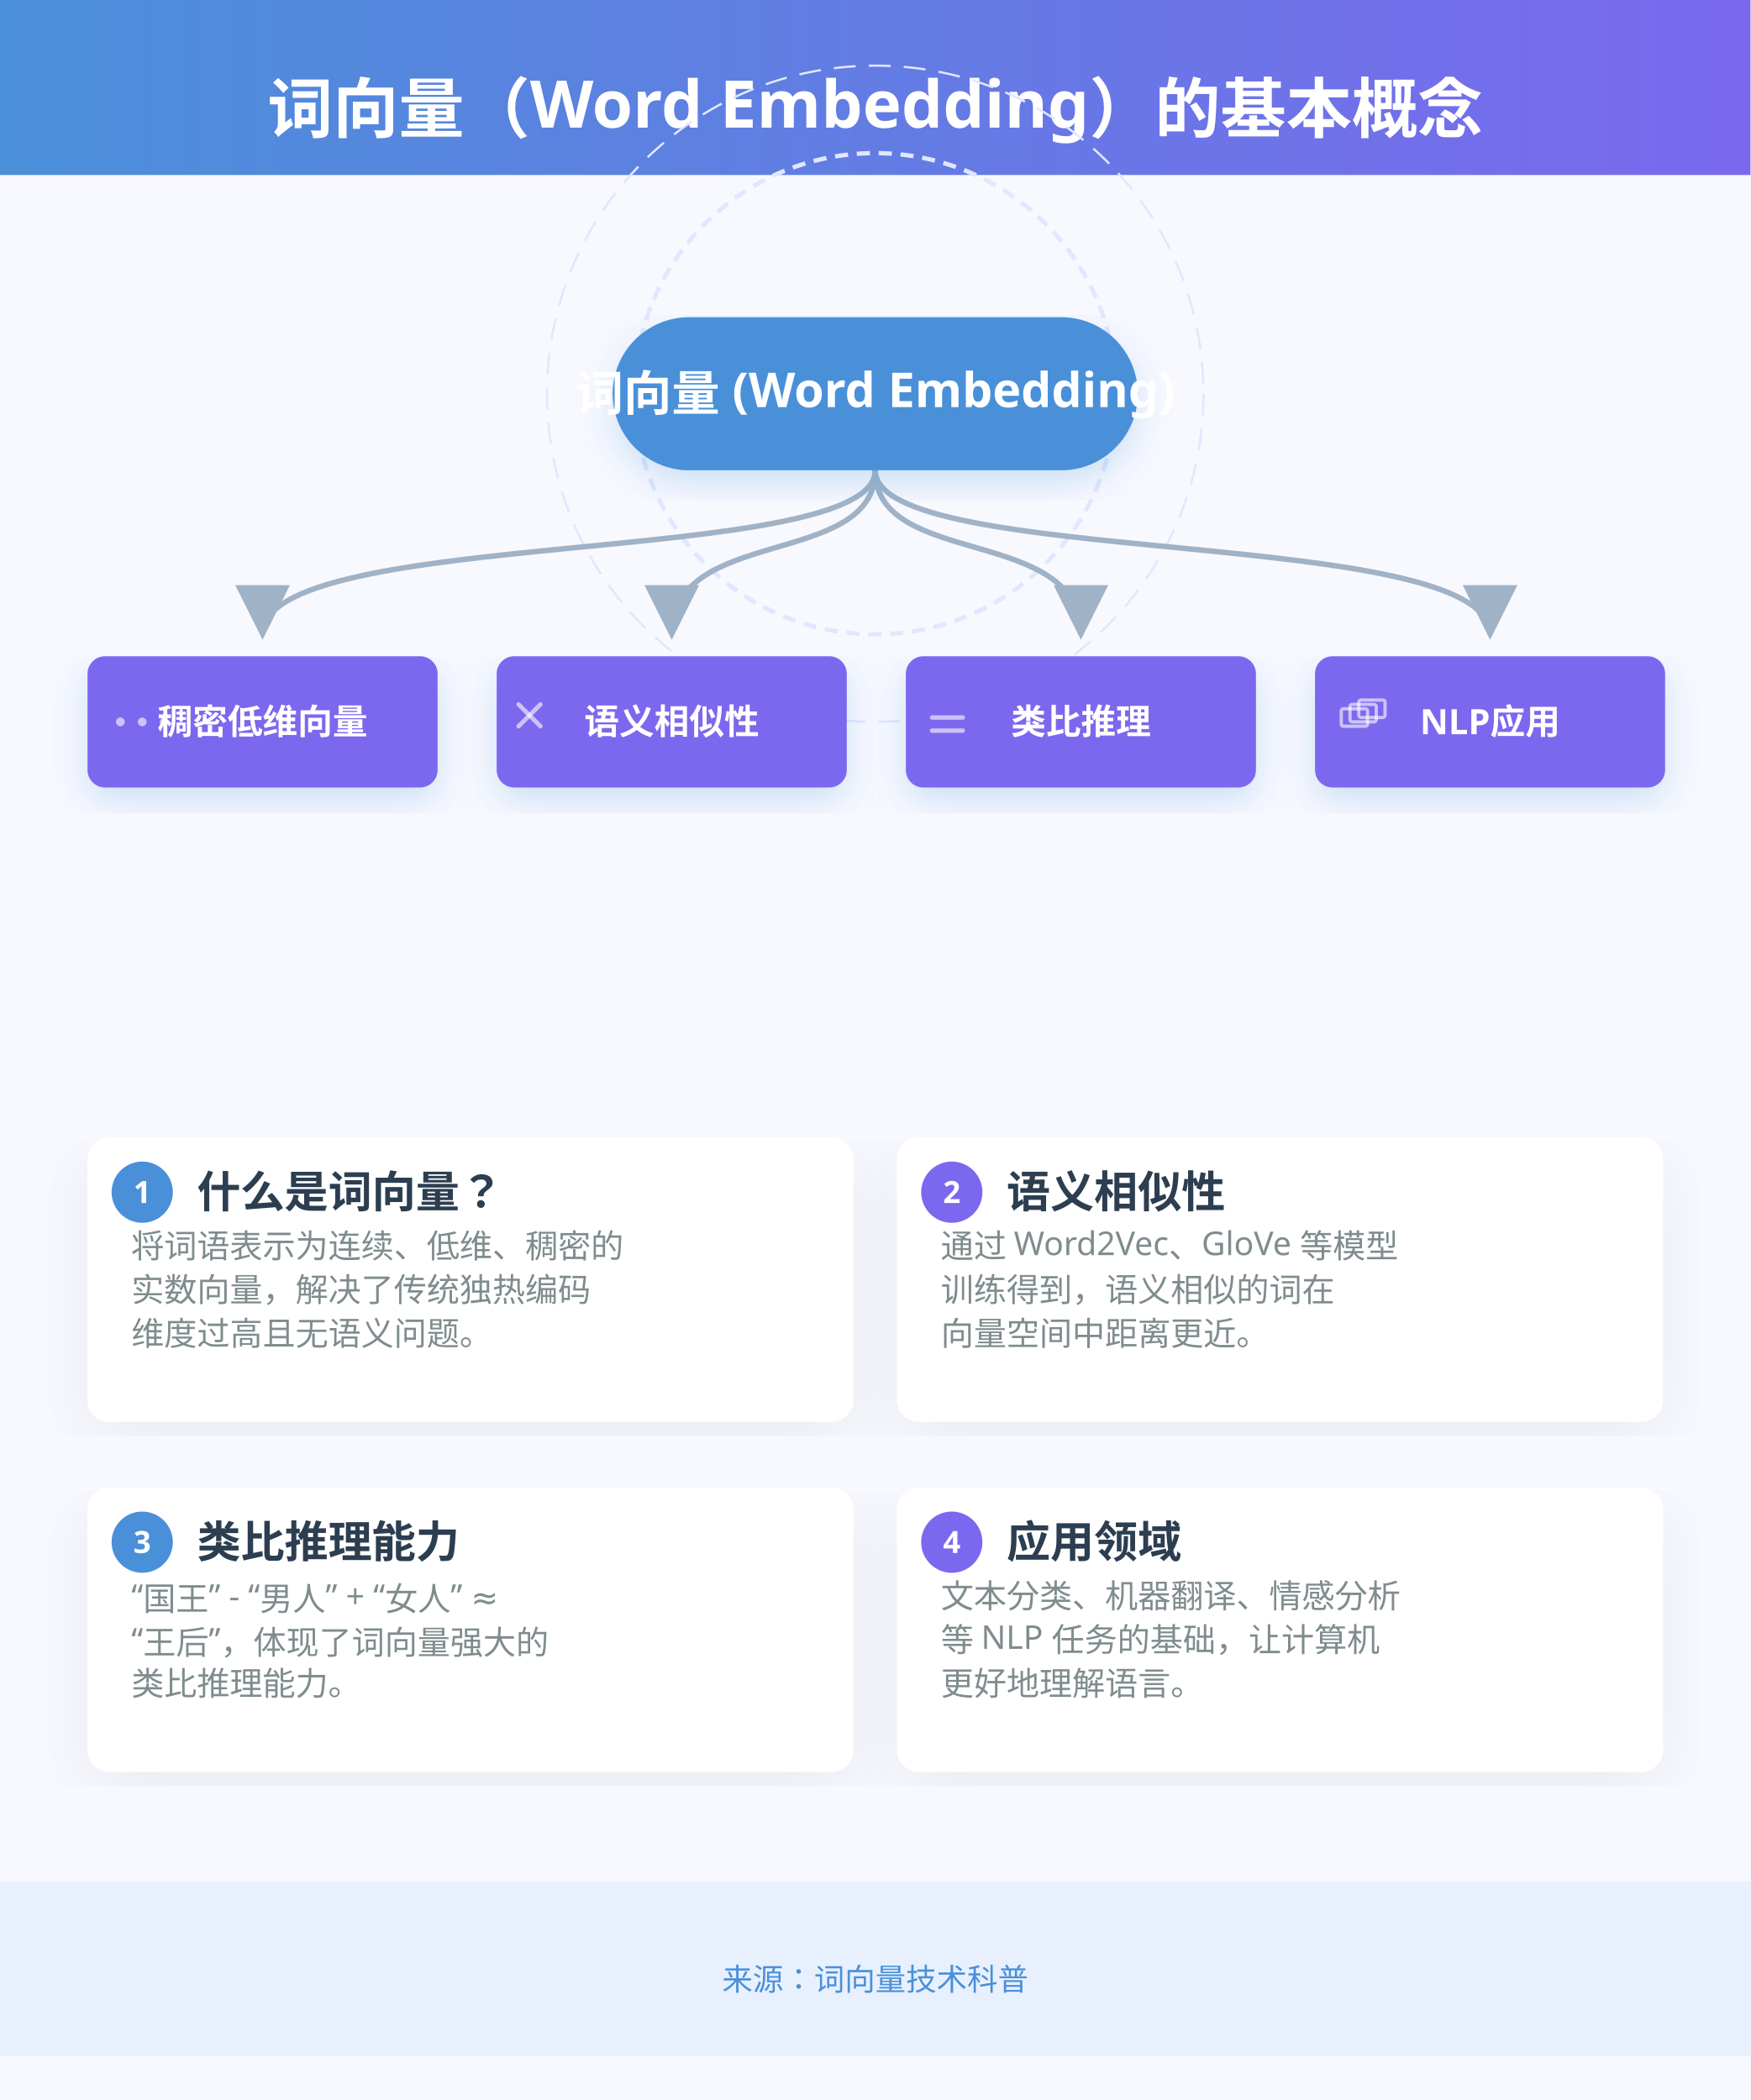
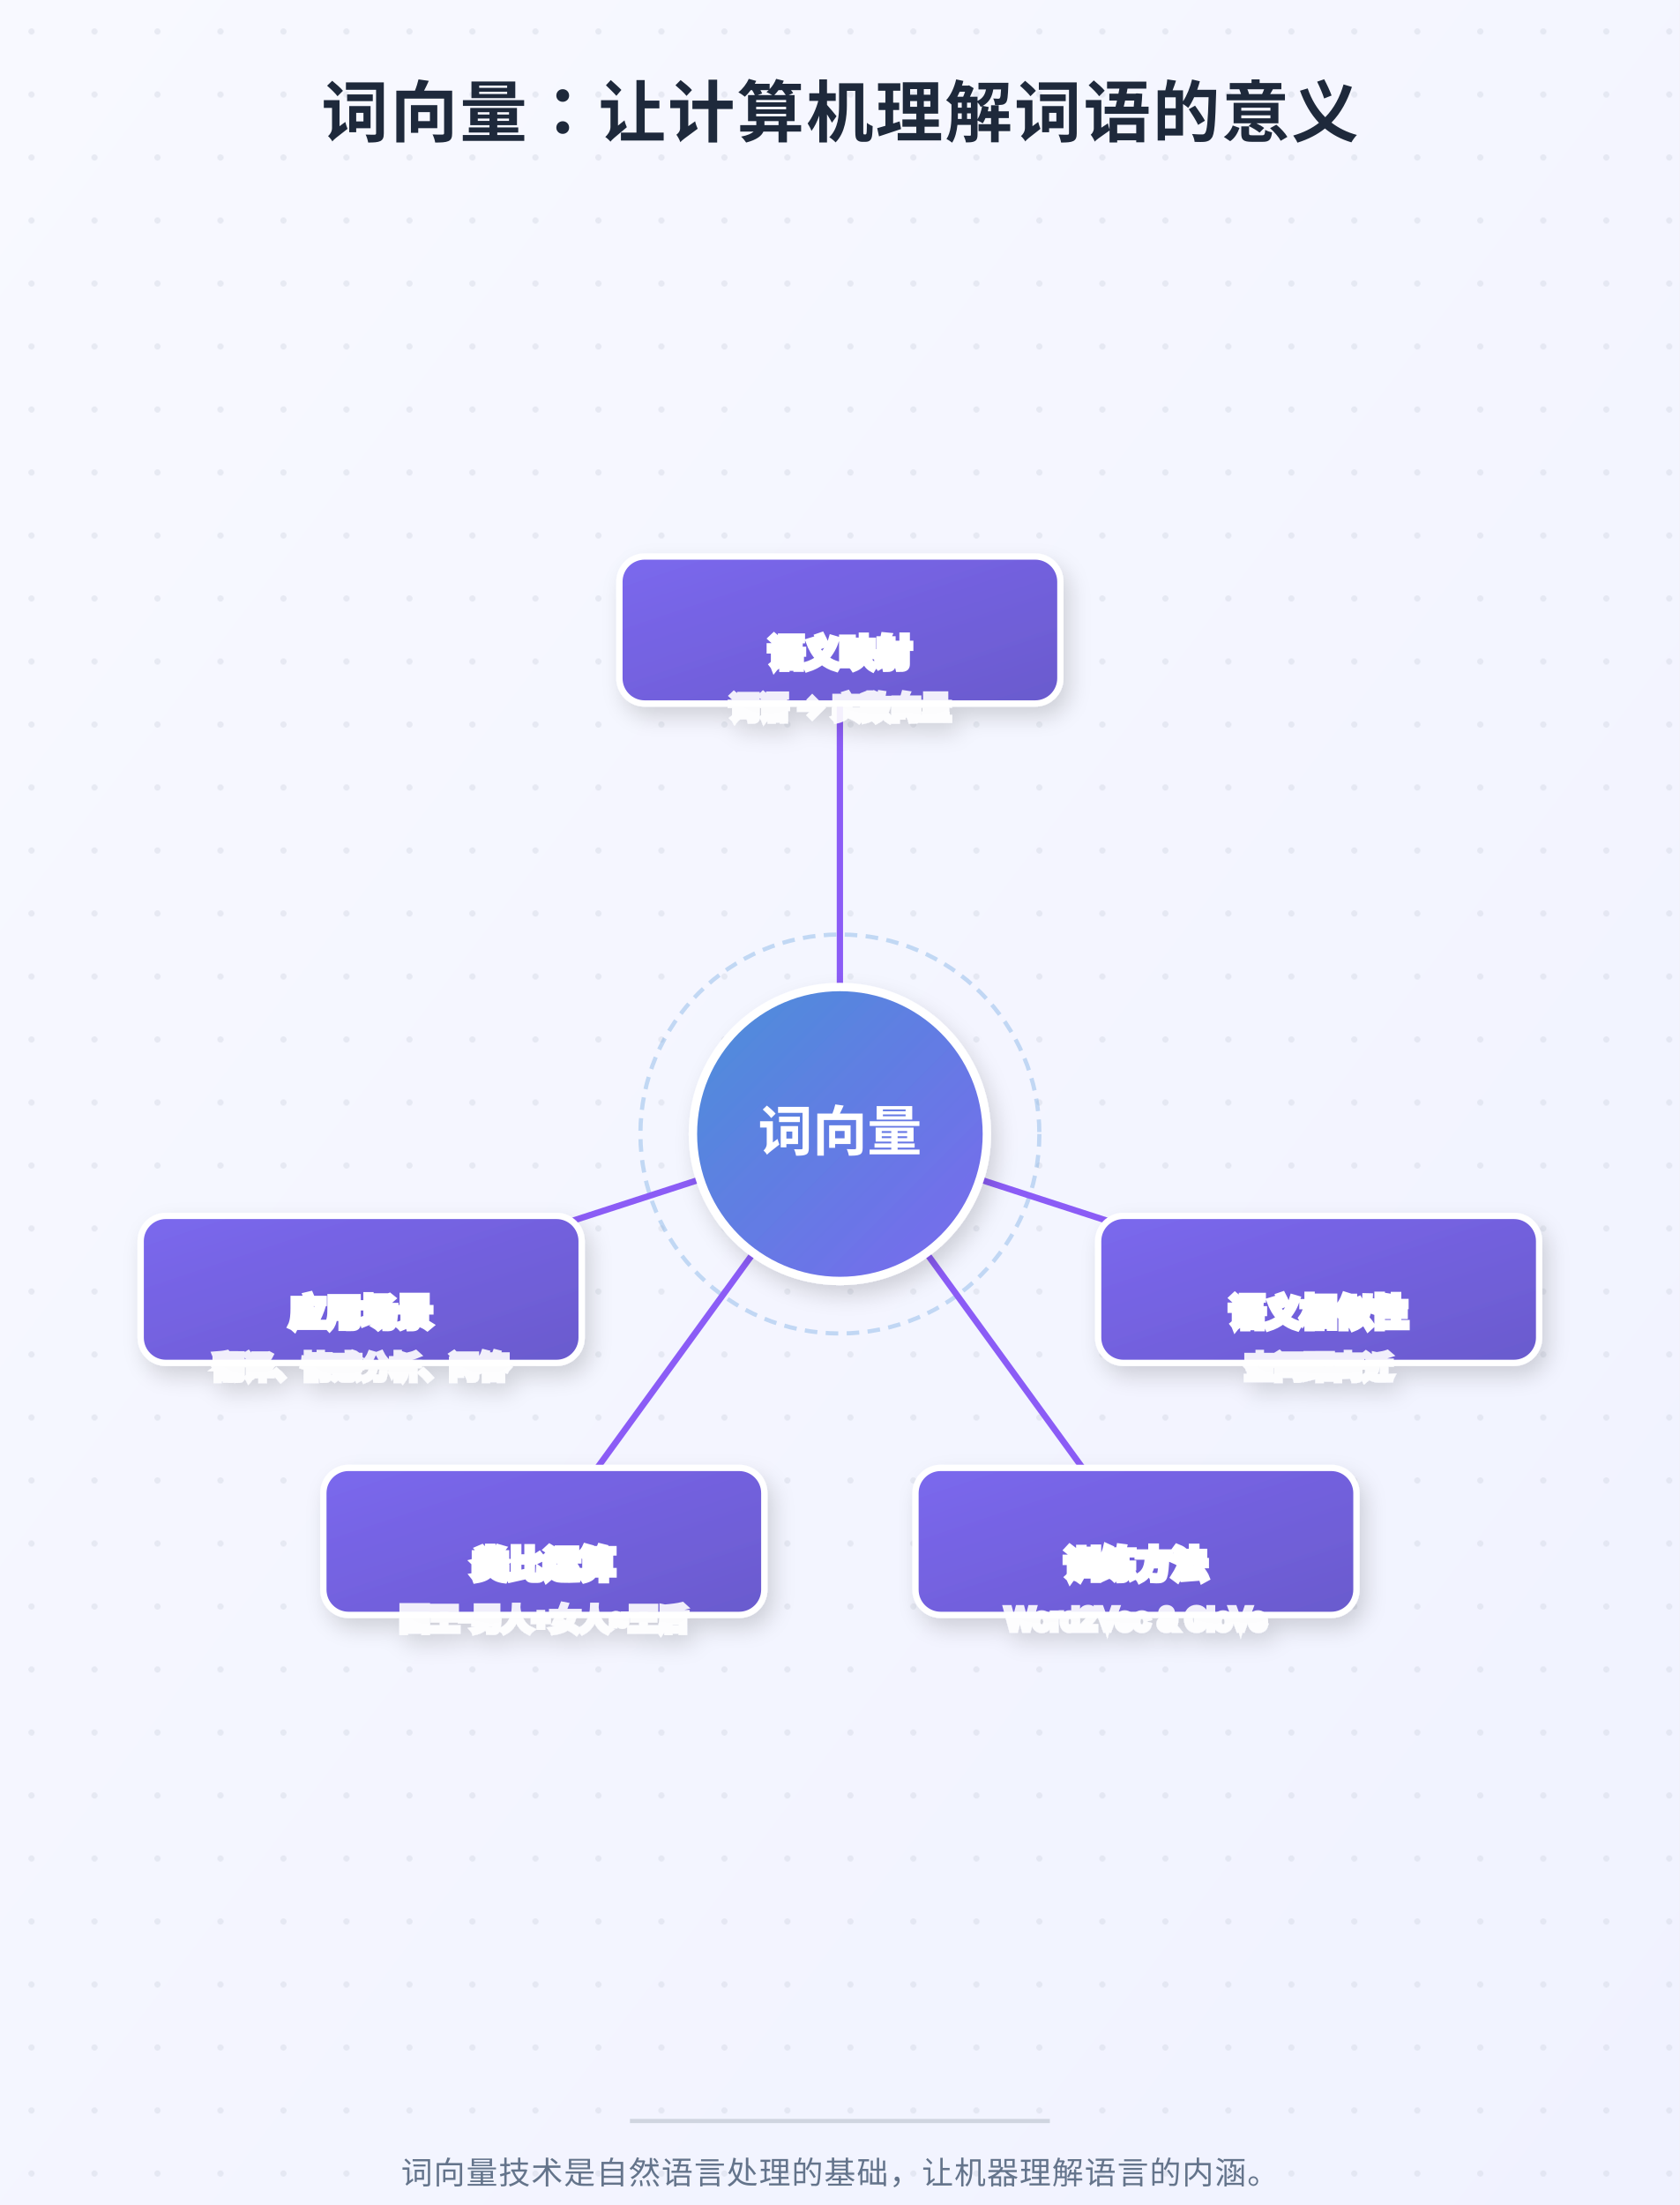
- <svg xmlns="http://www.w3.org/2000/svg" viewBox="0 0 800 960" width="100%" height="100%">
+ <svg xmlns="http://www.w3.org/2000/svg" viewBox="0 0 800 1050" width="800" height="1050">
  <defs>
-     <style>
-       .title { font-family: system-ui, 'Microsoft YaHei', sans-serif; font-size: 30px; font-weight: bold; fill: #FFFFFF; }
-       .subtitle { font-family: system-ui, 'Microsoft YaHei', sans-serif; font-size: 20px; font-weight: bold; }
-       .body-text { font-family: system-ui, 'Microsoft YaHei', sans-serif; font-size: 15px; fill: #2C3E50; }
-       .body-light { font-family: system-ui, 'Microsoft YaHei', sans-serif; font-size: 15px; fill: #7F8C8D; }
-       .footer-text { font-family: system-ui, 'Microsoft YaHei', sans-serif; font-size: 14px; fill: #4A90D9; }
-       .node-text { font-family: system-ui, 'Microsoft YaHei', sans-serif; font-size: 16px; font-weight: bold; fill: #FFFFFF; }
-       .node-center-text { font-family: system-ui, 'Microsoft YaHei', sans-serif; font-size: 22px; font-weight: bold; fill: #FFFFFF; }
-       .number-text { font-family: system-ui, 'Microsoft YaHei', sans-serif; font-size: 14px; font-weight: bold; fill: #FFFFFF; }
-     </style>
-     <linearGradient id="headerGrad" x1="0%" y1="0%" x2="100%" y2="0%">
+     <linearGradient id="bgGrad" x1="0%" y1="0%" x2="100%" y2="100%">
+       <stop offset="0%" stop-color="#F8F9FF" />
+       <stop offset="100%" stop-color="#F0F2FF" />
+     </linearGradient>
+     <linearGradient id="centerGrad" x1="0%" y1="0%" x2="100%" y2="100%">
      <stop offset="0%" stop-color="#4A90D9" />
      <stop offset="100%" stop-color="#7B68EE" />
    </linearGradient>
-     <filter id="cardShadow" x="-5%" y="-5%" width="110%" height="110%">
-       <feDropShadow dx="0" dy="8" stdDeviation="15" flood-color="#000000" flood-opacity="0.06" />
+     <linearGradient id="nodeGrad" x1="0%" y1="0%" x2="100%" y2="100%">
+       <stop offset="0%" stop-color="#7B68EE" />
+       <stop offset="100%" stop-color="#6A5ACD" />
+     </linearGradient>
+     <filter id="shadow" x="-10%" y="-10%" width="130%" height="130%">
+       <feDropShadow dx="3" dy="5" stdDeviation="5" flood-color="#000000" flood-opacity="0.15" />
    </filter>
-     <filter id="nodeShadow" x="-10%" y="-10%" width="120%" height="130%">
-       <feDropShadow dx="0" dy="6" stdDeviation="8" flood-color="#4A90D9" flood-opacity="0.25" />
-     </filter>
-     <marker id="arrow" markerWidth="10" markerHeight="10" refX="9" refY="5" orient="auto">
-       <path d="M0,0 L10,5 L0,10 z" fill="#A0B2C6" />
+     <marker id="arrowhead" markerWidth="10" markerHeight="7" refX="9" refY="3.5" orient="auto">
+       <polygon points="0 0, 10 3.5, 0 7" fill="#8B5CF6" />
    </marker>
+     <pattern id="dotPattern" x="0" y="0" width="30" height="30" patternUnits="userSpaceOnUse">
+       <circle cx="15" cy="15" r="1.5" fill="#D0D5E0" opacity="0.4" />
+     </pattern>
  </defs>
-   <rect width="800" height="960" fill="#F8F9FF" />
-   <rect x="0" y="0" width="800" height="80" fill="url(#headerGrad)" />
-   <text x="400" y="50" text-anchor="middle" dominant-baseline="middle" class="title">词向量（Word Embedding）的基本概念</text>
-   <circle cx="400" cy="180" r="110" fill="none" stroke="#E0E7FF" stroke-width="2" stroke-dasharray="6,4" />
-   <circle cx="400" cy="180" r="150" fill="none" stroke="#E0E7FF" stroke-width="1" stroke-dasharray="10,6" />
-   <path d="M 400 215 C 400 260, 120 240, 120 290" stroke="#A0B2C6" stroke-width="2.5" fill="none" marker-end="url(#arrow)" />
-   <path d="M 400 215 C 400 260, 307 240, 307 290" stroke="#A0B2C6" stroke-width="2.5" fill="none" marker-end="url(#arrow)" />
-   <path d="M 400 215 C 400 260, 494 240, 494 290" stroke="#A0B2C6" stroke-width="2.5" fill="none" marker-end="url(#arrow)" />
-   <path d="M 400 215 C 400 260, 681 240, 681 290" stroke="#A0B2C6" stroke-width="2.5" fill="none" marker-end="url(#arrow)" />
-   <rect x="280" y="145" width="240" height="70" rx="35" fill="#4A90D9" filter="url(#nodeShadow)" />
-   <text x="400" y="180" text-anchor="middle" dominant-baseline="middle" class="node-center-text">词向量 (Word Embedding)</text>
-   <rect x="40" y="300" width="160" height="60" rx="8" fill="#7B68EE" filter="url(#nodeShadow)" />
-   <circle cx="55" cy="330" r="2" fill="#FFFFFF" opacity="0.6" />
-   <circle cx="65" cy="330" r="2" fill="#FFFFFF" opacity="0.6" />
-   <circle cx="75" cy="330" r="2" fill="#FFFFFF" opacity="0.6" />
-   <text x="120" y="330" text-anchor="middle" dominant-baseline="middle" class="node-text">稠密低维向量</text>
-   <rect x="227" y="300" width="160" height="60" rx="8" fill="#7B68EE" filter="url(#nodeShadow)" />
-   <line x1="237" y1="322" x2="247" y2="332" stroke="#FFFFFF" stroke-width="2" stroke-linecap="round" opacity="0.6" />
-   <line x1="247" y1="322" x2="237" y2="332" stroke="#FFFFFF" stroke-width="2" stroke-linecap="round" opacity="0.6" />
-   <text x="307" y="330" text-anchor="middle" dominant-baseline="middle" class="node-text">语义相似性</text>
-   <rect x="414" y="300" width="160" height="60" rx="8" fill="#7B68EE" filter="url(#nodeShadow)" />
-   <line x1="426" y1="328" x2="440" y2="328" stroke="#FFFFFF" stroke-width="2" stroke-linecap="round" opacity="0.6" />
-   <line x1="426" y1="334" x2="440" y2="334" stroke="#FFFFFF" stroke-width="2" stroke-linecap="round" opacity="0.6" />
-   <text x="494" y="330" text-anchor="middle" dominant-baseline="middle" class="node-text">类比推理</text>
-   <rect x="601" y="300" width="160" height="60" rx="8" fill="#7B68EE" filter="url(#nodeShadow)" />
-   <rect x="613" y="324" width="12" height="8" fill="none" stroke="#FFFFFF" stroke-width="1.5" rx="1" opacity="0.6" />
-   <rect x="617" y="322" width="12" height="8" fill="none" stroke="#FFFFFF" stroke-width="1.5" rx="1" opacity="0.6" />
-   <rect x="621" y="320" width="12" height="8" fill="none" stroke="#FFFFFF" stroke-width="1.5" rx="1" opacity="0.6" />
-   <text x="681" y="330" text-anchor="middle" dominant-baseline="middle" class="node-text">NLP应用</text>
-   <g transform="translate(40, 520)">
-     <rect width="350" height="130" rx="10" fill="#FFFFFF" filter="url(#cardShadow)" />
-     <circle cx="25" cy="25" r="14" fill="#4A90D9" />
-     <text x="25" y="25" text-anchor="middle" dominant-baseline="middle" class="number-text">1</text>
-     <text x="50" y="25" dominant-baseline="middle" class="subtitle" fill="#2C3E50">什么是词向量？</text>
-     <text x="20" y="55" class="body-light">将词语表示为连续、低维、稠密的</text>
-     <text x="20" y="75" class="body-light">实数向量，解决了传统独热编码</text>
-     <text x="20" y="95" class="body-light">维度过高且无语义问题。</text>
+   <rect width="100%" height="100%" fill="url(#bgGrad)" />
+   <rect width="100%" height="100%" fill="url(#dotPattern)" />
+   <g id="title-section">
+     <text x="400" y="65" text-anchor="middle" fill="#1E293B" font-family="system-ui, -apple-system, 'Microsoft YaHei', 'PingFang SC', sans-serif" font-size="32" font-weight="bold" letter-spacing="1">词向量：让计算机理解词语的意义</text>
  </g>
-   <g transform="translate(410, 520)">
-     <rect width="350" height="130" rx="10" fill="#FFFFFF" filter="url(#cardShadow)" />
-     <circle cx="25" cy="25" r="14" fill="#7B68EE" />
-     <text x="25" y="25" text-anchor="middle" dominant-baseline="middle" class="number-text">2</text>
-     <text x="50" y="25" dominant-baseline="middle" class="subtitle" fill="#2C3E50">语义相似性</text>
-     <text x="20" y="55" class="body-light">通过 Word2Vec、GloVe 等模型</text>
-     <text x="20" y="75" class="body-light">训练得到，语义相似的词在</text>
-     <text x="20" y="95" class="body-light">向量空间中距离更近。</text>
+   <g id="diagram-section">
+     <circle cx="400" cy="540" r="95" fill="none" stroke="#4A90D9" stroke-width="2" stroke-dasharray="6,4" opacity="0.3" />
+     <g id="connections" stroke="#8B5CF6" stroke-width="3" marker-end="url(#arrowhead)">
+       <line x1="400" y1="540" x2="400" y2="300" />
+       <line x1="400" y1="540" x2="628" y2="614" />
+       <line x1="400" y1="540" x2="541" y2="734" />
+       <line x1="400" y1="540" x2="259" y2="734" />
+       <line x1="400" y1="540" x2="172" y2="614" />
+     </g>
+     <g id="sub-nodes" fill="url(#nodeGrad)" stroke="#FFFFFF" stroke-width="3" filter="url(#shadow)" rx="12">
+       <rect x="295" y="265" width="210" height="70" rx="12" />
+       <text x="400" y="317" text-anchor="middle" fill="#FFFFFF" font-family="system-ui, -apple-system, 'Microsoft YaHei', 'PingFang SC', sans-serif" font-size="17" font-weight="bold">语义映射</text>
+       <text x="400" y="342" text-anchor="middle" fill="#FFFFFF" font-family="system-ui, -apple-system, 'Microsoft YaHei', 'PingFang SC', sans-serif" font-size="14" opacity="0.9">词语 → 实数向量</text>
+       <rect x="523" y="579" width="210" height="70" rx="12" />
+       <text x="628" y="631" text-anchor="middle" fill="#FFFFFF" font-family="system-ui, -apple-system, 'Microsoft YaHei', 'PingFang SC', sans-serif" font-size="17" font-weight="bold">语义相似性</text>
+       <text x="628" y="656" text-anchor="middle" fill="#FFFFFF" font-family="system-ui, -apple-system, 'Microsoft YaHei', 'PingFang SC', sans-serif" font-size="14" opacity="0.9">空间距离近</text>
+       <rect x="436" y="699" width="210" height="70" rx="12" />
+       <text x="541" y="751" text-anchor="middle" fill="#FFFFFF" font-family="system-ui, -apple-system, 'Microsoft YaHei', 'PingFang SC', sans-serif" font-size="17" font-weight="bold">训练方法</text>
+       <text x="541" y="776" text-anchor="middle" fill="#FFFFFF" font-family="system-ui, -apple-system, 'Microsoft YaHei', 'PingFang SC', sans-serif" font-size="14" opacity="0.9">Word2Vec &amp; GloVe</text>
+       <rect x="154" y="699" width="210" height="70" rx="12" />
+       <text x="259" y="751" text-anchor="middle" fill="#FFFFFF" font-family="system-ui, -apple-system, 'Microsoft YaHei', 'PingFang SC', sans-serif" font-size="17" font-weight="bold">类比运算</text>
+       <text x="259" y="776" text-anchor="middle" fill="#FFFFFF" font-family="system-ui, -apple-system, 'Microsoft YaHei', 'PingFang SC', sans-serif" font-size="14" opacity="0.9">国王-男人+女人≈王后</text>
+       <rect x="67" y="579" width="210" height="70" rx="12" />
+       <text x="172" y="631" text-anchor="middle" fill="#FFFFFF" font-family="system-ui, -apple-system, 'Microsoft YaHei', 'PingFang SC', sans-serif" font-size="17" font-weight="bold">应用场景</text>
+       <text x="172" y="656" text-anchor="middle" fill="#FFFFFF" font-family="system-ui, -apple-system, 'Microsoft YaHei', 'PingFang SC', sans-serif" font-size="14" opacity="0.9">翻译、情感分析、问答</text>
+     </g>
+     <g id="center-node">
+       <circle cx="400" cy="540" r="70" fill="url(#centerGrad)" filter="url(#shadow)" stroke="#FFFFFF" stroke-width="4" />
+       <text x="400" y="548" text-anchor="middle" fill="#FFFFFF" font-family="system-ui, -apple-system, 'Microsoft YaHei', 'PingFang SC', sans-serif" font-size="26" font-weight="bold">词向量</text>
+     </g>
  </g>
-   <g transform="translate(40, 680)">
-     <rect width="350" height="130" rx="10" fill="#FFFFFF" filter="url(#cardShadow)" />
-     <circle cx="25" cy="25" r="14" fill="#4A90D9" />
-     <text x="25" y="25" text-anchor="middle" dominant-baseline="middle" class="number-text">3</text>
-     <text x="50" y="25" dominant-baseline="middle" class="subtitle" fill="#2C3E50">类比推理能力</text>
-     <text x="20" y="55" class="body-light">“国王” - “男人” + “女人” ≈</text>
-     <text x="20" y="75" class="body-light">“王后”，体现了词向量强大的</text>
-     <text x="20" y="95" class="body-light">类比推理能力。</text>
-   </g>
-   <g transform="translate(410, 680)">
-     <rect width="350" height="130" rx="10" fill="#FFFFFF" filter="url(#cardShadow)" />
-     <circle cx="25" cy="25" r="14" fill="#7B68EE" />
-     <text x="25" y="25" text-anchor="middle" dominant-baseline="middle" class="number-text">4</text>
-     <text x="50" y="25" dominant-baseline="middle" class="subtitle" fill="#2C3E50">应用领域</text>
-     <text x="20" y="55" class="body-light">文本分类、机器翻译、情感分析</text>
-     <text x="20" y="75" class="body-light">等 NLP 任务的基础，让计算机</text>
-     <text x="20" y="95" class="body-light">更好地理解语言。</text>
-   </g>
-   <g transform="translate(0, 860)">
-     <rect width="800" height="80" fill="#E8F0FE" />
-     <text x="400" y="45" text-anchor="middle" dominant-baseline="middle" class="footer-text">来源：词向量技术科普</text>
+   <g id="footer-section">
+     <line x1="300" y1="1010" x2="500" y2="1010" stroke="#D0D5E0" stroke-width="2" />
+     <text x="400" y="1040" text-anchor="middle" fill="#64748B" font-family="system-ui, -apple-system, 'Microsoft YaHei', 'PingFang SC', sans-serif" font-size="15" letter-spacing="0.5">词向量技术是自然语言处理的基础，让机器理解语言的内涵。</text>
  </g>
</svg>
